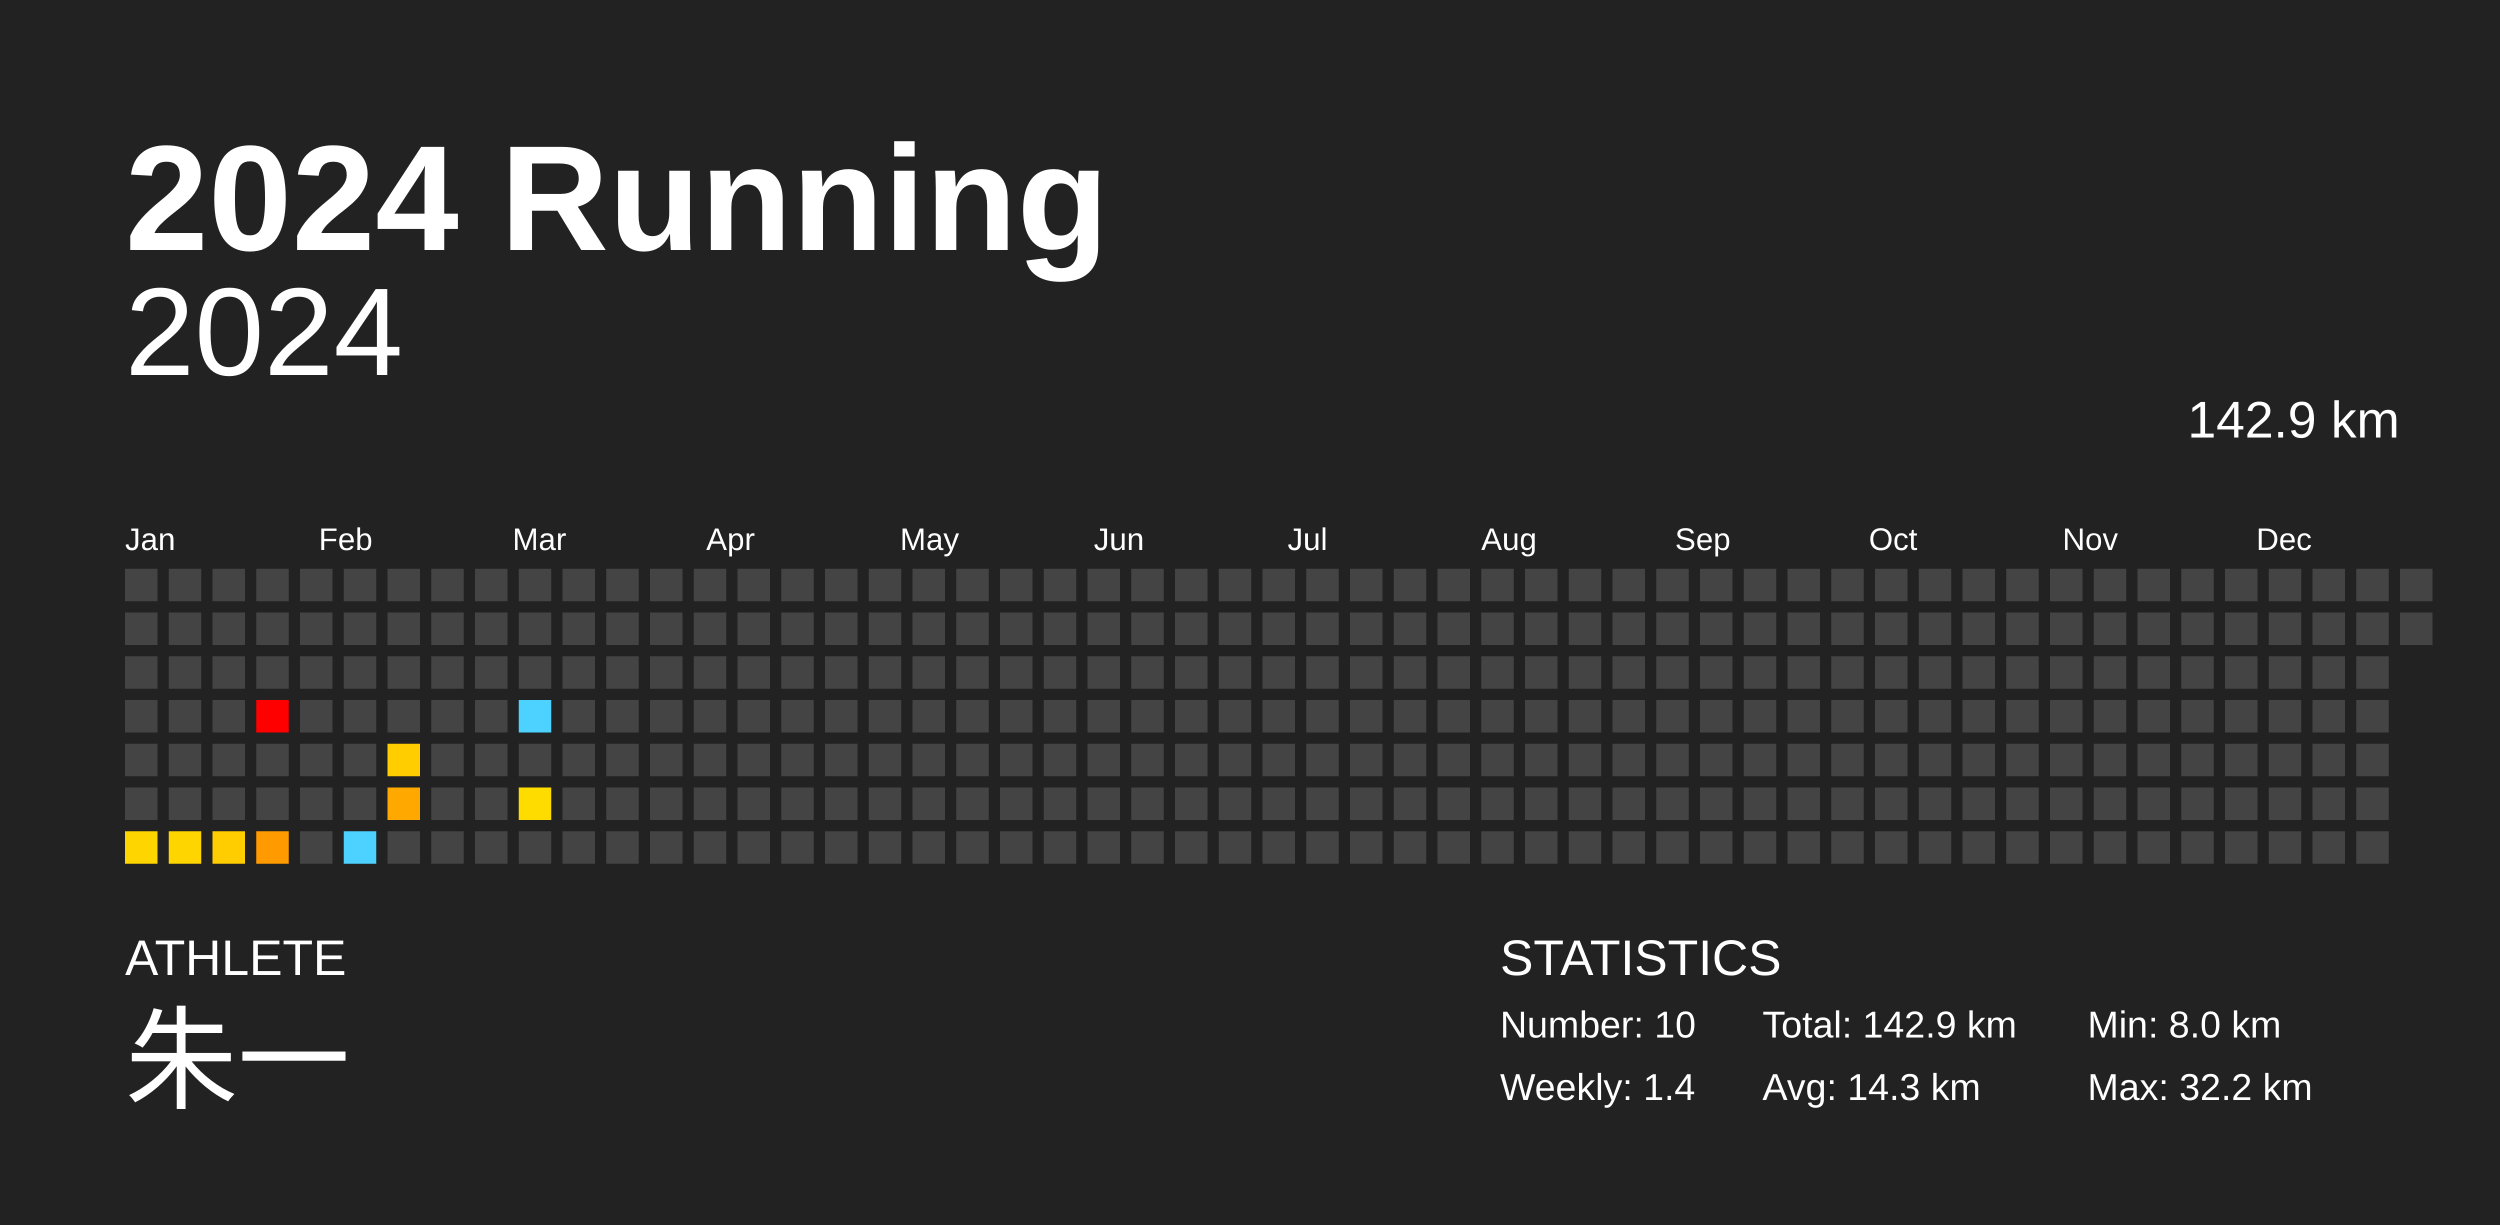
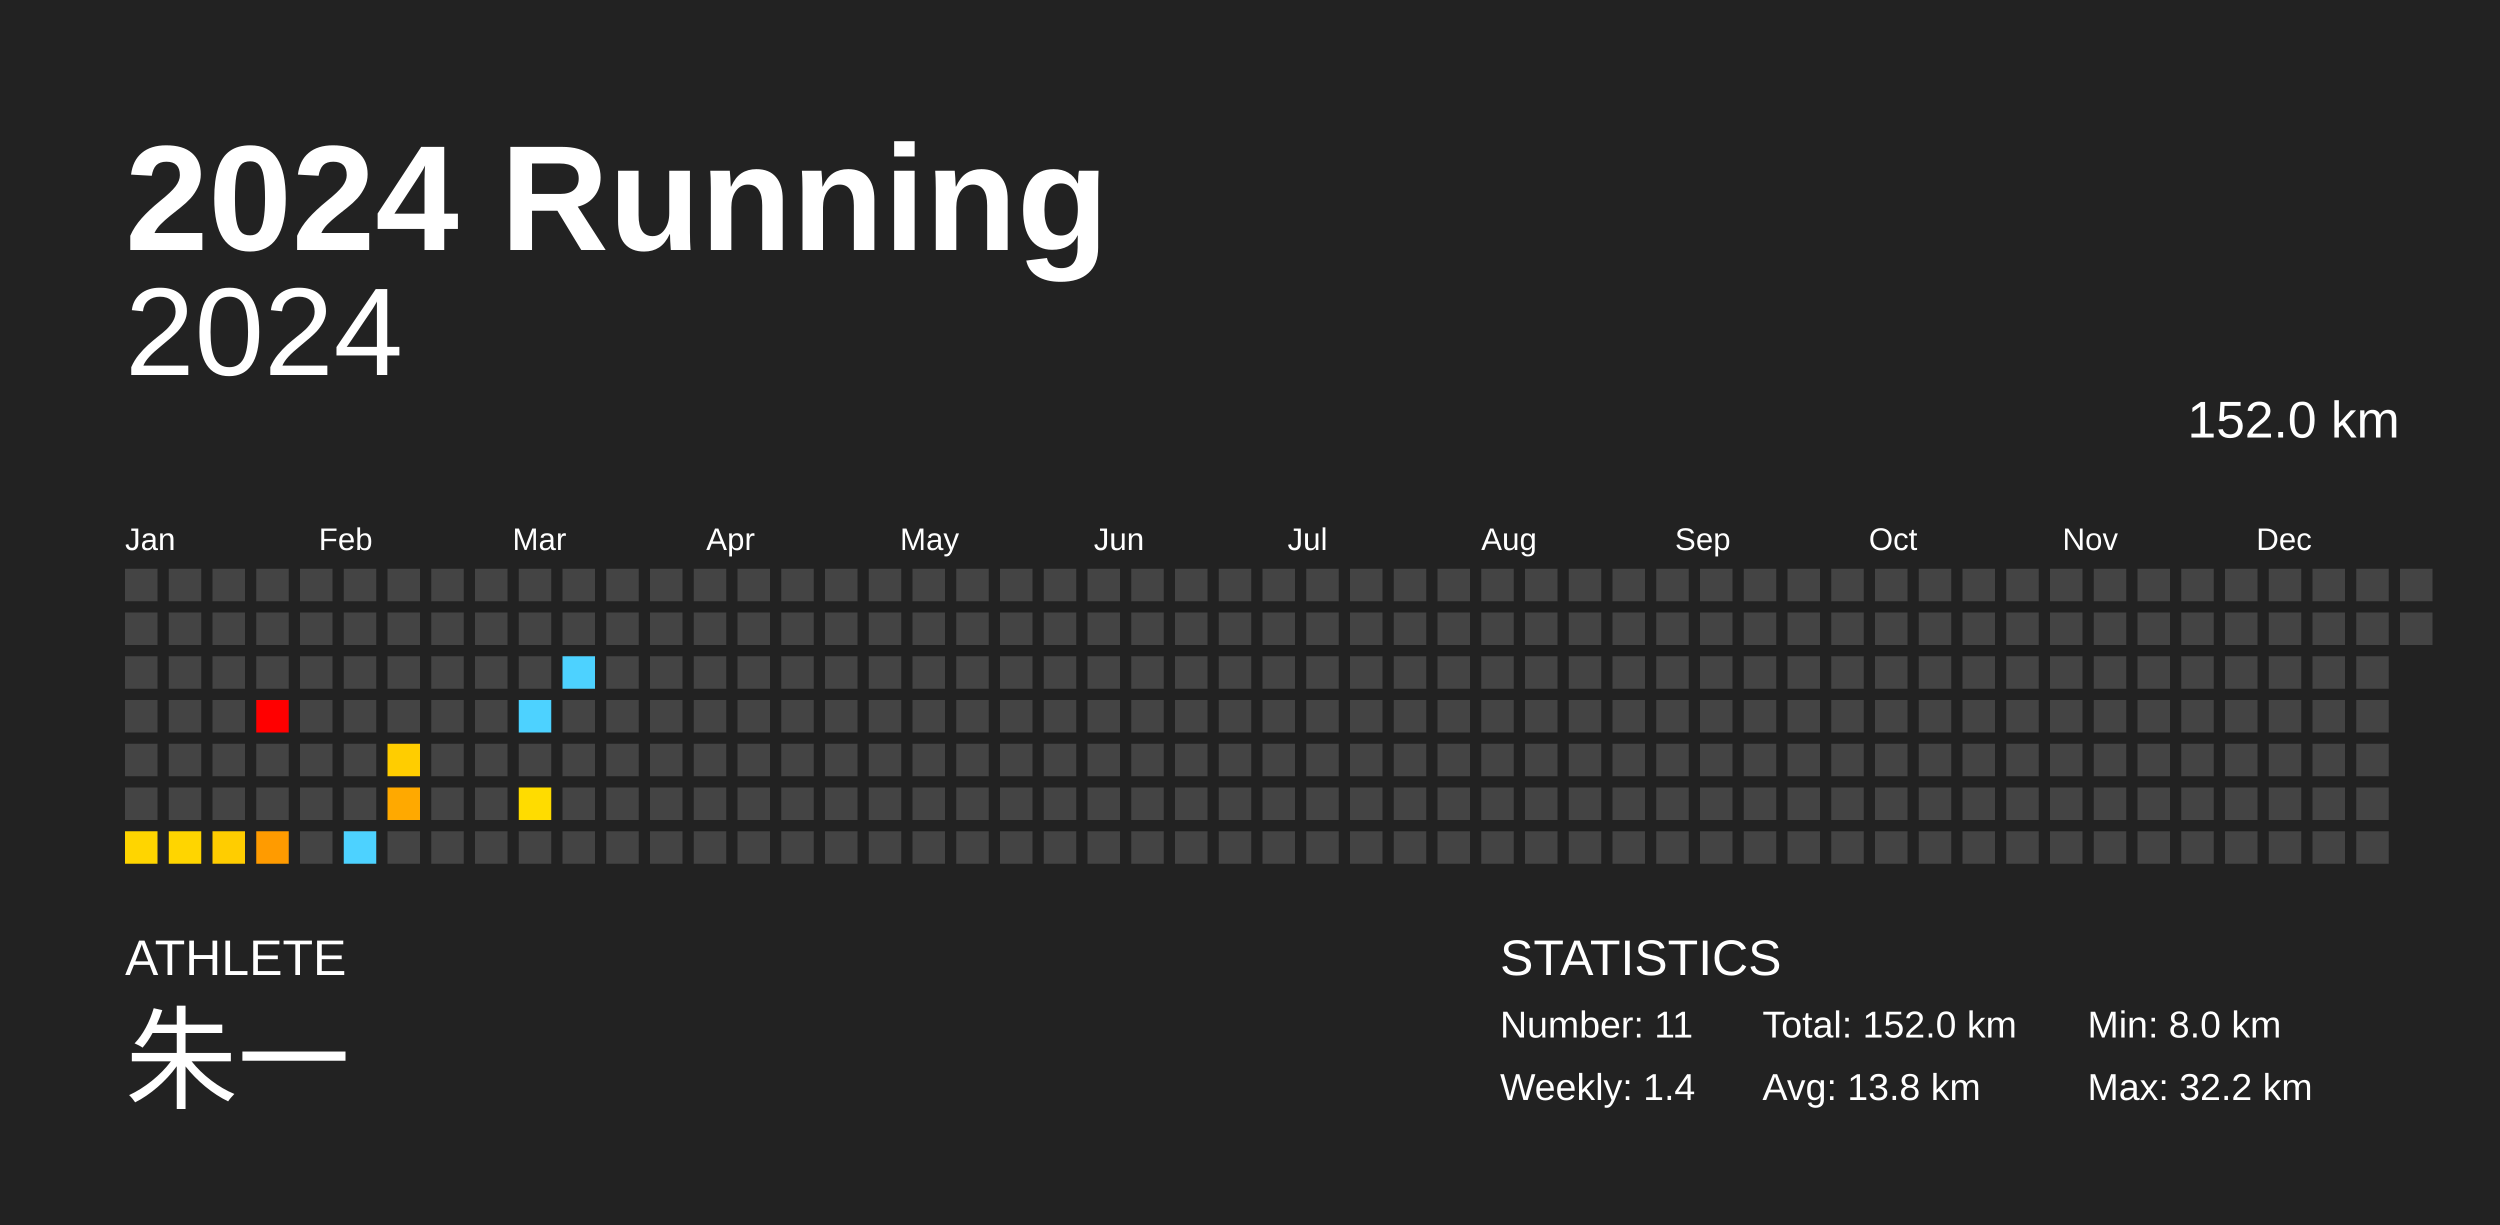
<svg xmlns="http://www.w3.org/2000/svg" baseProfile="full" height="98mm" version="1.1" viewBox="0,0,200,98" width="200mm">
  <defs />
  <rect fill="#222222" height="98" width="200" x="0" y="0" />
  <text fill="#FFFFFF" style="font-size:12px; font-family:Arial; font-weight:bold;" x="10" y="20">2024 Running</text>
  <text fill="#FFFFFF" style="font-size:4px; font-family:Arial" x="10" y="78">ATHLETE</text>
  <text fill="#FFFFFF" style="font-size:9px; font-family:Arial" x="10" y="88">朱一</text>
  <text fill="#FFFFFF" style="font-size:4px; font-family:Arial" x="120" y="78">STATISTICS</text>
-   <text fill="#FFFFFF" style="font-size:3px; font-family:Arial" x="120" y="83">Number: 10</text>
+   <text fill="#FFFFFF" style="font-size:3px; font-family:Arial" x="120" y="83">Number: 11</text>
  <text fill="#FFFFFF" style="font-size:3px; font-family:Arial" x="120" y="88">Weekly: 1.4</text>
-   <text fill="#FFFFFF" style="font-size:3px; font-family:Arial" x="141" y="83">Total: 142.9 km</text>
-   <text fill="#FFFFFF" style="font-size:3px; font-family:Arial" x="141" y="88">Avg: 14.3 km</text>
+   <text fill="#FFFFFF" style="font-size:3px; font-family:Arial" x="141" y="83">Total: 152.0 km</text>
+   <text fill="#FFFFFF" style="font-size:3px; font-family:Arial" x="141" y="88">Avg: 13.8 km</text>
  <text fill="#FFFFFF" style="font-size:3px; font-family:Arial" x="167" y="83">Min: 8.0 km</text>
  <text fill="#FFFFFF" style="font-size:3px; font-family:Arial" x="167" y="88">Max: 32.2 km</text>
  <text alignment-baseline="hanging" fill="#FFFFFF" style="font-size:10.0px; font-family:Arial;" x="10" y="30">2024</text>
-   <text alignment-baseline="hanging" fill="#FFFFFF" style="font-size:4.125px; font-family:Arial;" x="175" y="35">142.9 km</text>
+   <text alignment-baseline="hanging" fill="#FFFFFF" style="font-size:4.125px; font-family:Arial;" x="175" y="35">152.0 km</text>
  <text fill="#FFFFFF" style="font-size:2.5px; font-family:Arial" x="10.0" y="44">Jan</text>
  <text fill="#FFFFFF" style="font-size:2.5px; font-family:Arial" x="25.5" y="44">Feb</text>
  <text fill="#FFFFFF" style="font-size:2.5px; font-family:Arial" x="41.0" y="44">Mar</text>
  <text fill="#FFFFFF" style="font-size:2.5px; font-family:Arial" x="56.5" y="44">Apr</text>
  <text fill="#FFFFFF" style="font-size:2.5px; font-family:Arial" x="72.0" y="44">May</text>
  <text fill="#FFFFFF" style="font-size:2.5px; font-family:Arial" x="87.5" y="44">Jun</text>
  <text fill="#FFFFFF" style="font-size:2.5px; font-family:Arial" x="103.0" y="44">Jul</text>
  <text fill="#FFFFFF" style="font-size:2.5px; font-family:Arial" x="118.5" y="44">Aug</text>
  <text fill="#FFFFFF" style="font-size:2.5px; font-family:Arial" x="134.0" y="44">Sep</text>
  <text fill="#FFFFFF" style="font-size:2.5px; font-family:Arial" x="149.5" y="44">Oct</text>
  <text fill="#FFFFFF" style="font-size:2.5px; font-family:Arial" x="165.0" y="44">Nov</text>
  <text fill="#FFFFFF" style="font-size:2.5px; font-family:Arial" x="180.5" y="44">Dec</text>
  <rect fill="#444444" height="2.6" width="2.6" x="10.0" y="45.5" />
  <rect fill="#444444" height="2.6" width="2.6" x="10.0" y="49.0" />
  <rect fill="#444444" height="2.6" width="2.6" x="10.0" y="52.5" />
  <rect fill="#444444" height="2.6" width="2.6" x="10.0" y="56.0" />
  <rect fill="#444444" height="2.6" width="2.6" x="10.0" y="59.5" />
  <rect fill="#444444" height="2.6" width="2.6" x="10.0" y="63.0" />
  <rect fill="#ffd500" height="2.6" width="2.6" x="10.0" y="66.5" />
  <rect fill="#444444" height="2.6" width="2.6" x="13.5" y="45.5" />
  <rect fill="#444444" height="2.6" width="2.6" x="13.5" y="49.0" />
  <rect fill="#444444" height="2.6" width="2.6" x="13.5" y="52.5" />
  <rect fill="#444444" height="2.6" width="2.6" x="13.5" y="56.0" />
  <rect fill="#444444" height="2.6" width="2.6" x="13.5" y="59.5" />
  <rect fill="#444444" height="2.6" width="2.6" x="13.5" y="63.0" />
  <rect fill="#ffd500" height="2.6" width="2.6" x="13.5" y="66.5" />
  <rect fill="#444444" height="2.6" width="2.6" x="17.0" y="45.5" />
  <rect fill="#444444" height="2.6" width="2.6" x="17.0" y="49.0" />
  <rect fill="#444444" height="2.6" width="2.6" x="17.0" y="52.5" />
  <rect fill="#444444" height="2.6" width="2.6" x="17.0" y="56.0" />
  <rect fill="#444444" height="2.6" width="2.6" x="17.0" y="59.5" />
  <rect fill="#444444" height="2.6" width="2.6" x="17.0" y="63.0" />
  <rect fill="#ffcd00" height="2.6" width="2.6" x="17.0" y="66.5" />
  <rect fill="#444444" height="2.6" width="2.6" x="20.5" y="45.5" />
  <rect fill="#444444" height="2.6" width="2.6" x="20.5" y="49.0" />
  <rect fill="#444444" height="2.6" width="2.6" x="20.5" y="52.5" />
  <rect fill="red" height="2.6" width="2.6" x="20.5" y="56.0" />
  <rect fill="#444444" height="2.6" width="2.6" x="20.5" y="59.5" />
  <rect fill="#444444" height="2.6" width="2.6" x="20.5" y="63.0" />
  <rect fill="#ff9b00" height="2.6" width="2.6" x="20.5" y="66.5" />
  <rect fill="#444444" height="2.6" width="2.6" x="24.0" y="45.5" />
  <rect fill="#444444" height="2.6" width="2.6" x="24.0" y="49.0" />
  <rect fill="#444444" height="2.6" width="2.6" x="24.0" y="52.5" />
  <rect fill="#444444" height="2.6" width="2.6" x="24.0" y="56.0" />
  <rect fill="#444444" height="2.6" width="2.6" x="24.0" y="59.5" />
  <rect fill="#444444" height="2.6" width="2.6" x="24.0" y="63.0" />
  <rect fill="#444444" height="2.6" width="2.6" x="24.0" y="66.5" />
  <rect fill="#444444" height="2.6" width="2.6" x="27.5" y="45.5" />
  <rect fill="#444444" height="2.6" width="2.6" x="27.5" y="49.0" />
  <rect fill="#444444" height="2.6" width="2.6" x="27.5" y="52.5" />
  <rect fill="#444444" height="2.6" width="2.6" x="27.5" y="56.0" />
  <rect fill="#444444" height="2.6" width="2.6" x="27.5" y="59.5" />
  <rect fill="#444444" height="2.6" width="2.6" x="27.5" y="63.0" />
  <rect fill="#4dd2ff" height="2.6" width="2.6" x="27.5" y="66.5" />
  <rect fill="#444444" height="2.6" width="2.6" x="31.0" y="45.5" />
  <rect fill="#444444" height="2.6" width="2.6" x="31.0" y="49.0" />
  <rect fill="#444444" height="2.6" width="2.6" x="31.0" y="52.5" />
  <rect fill="#444444" height="2.6" width="2.6" x="31.0" y="56.0" />
  <rect fill="#ffcd00" height="2.6" width="2.6" x="31.0" y="59.5" />
  <rect fill="#ffa900" height="2.6" width="2.6" x="31.0" y="63.0" />
  <rect fill="#444444" height="2.6" width="2.6" x="31.0" y="66.5" />
  <rect fill="#444444" height="2.6" width="2.6" x="34.5" y="45.5" />
  <rect fill="#444444" height="2.6" width="2.6" x="34.5" y="49.0" />
  <rect fill="#444444" height="2.6" width="2.6" x="34.5" y="52.5" />
  <rect fill="#444444" height="2.6" width="2.6" x="34.5" y="56.0" />
  <rect fill="#444444" height="2.6" width="2.6" x="34.5" y="59.5" />
  <rect fill="#444444" height="2.6" width="2.6" x="34.5" y="63.0" />
  <rect fill="#444444" height="2.6" width="2.6" x="34.5" y="66.5" />
  <rect fill="#444444" height="2.6" width="2.6" x="38.0" y="45.5" />
  <rect fill="#444444" height="2.6" width="2.6" x="38.0" y="49.0" />
  <rect fill="#444444" height="2.6" width="2.6" x="38.0" y="52.5" />
  <rect fill="#444444" height="2.6" width="2.6" x="38.0" y="56.0" />
  <rect fill="#444444" height="2.6" width="2.6" x="38.0" y="59.5" />
  <rect fill="#444444" height="2.6" width="2.6" x="38.0" y="63.0" />
  <rect fill="#444444" height="2.6" width="2.6" x="38.0" y="66.5" />
  <rect fill="#444444" height="2.6" width="2.6" x="41.5" y="45.5" />
  <rect fill="#444444" height="2.6" width="2.6" x="41.5" y="49.0" />
  <rect fill="#444444" height="2.6" width="2.6" x="41.5" y="52.5" />
  <rect fill="#4dd2ff" height="2.6" width="2.6" x="41.5" y="56.0" />
  <rect fill="#444444" height="2.6" width="2.6" x="41.5" y="59.5" />
  <rect fill="#ffdc00" height="2.6" width="2.6" x="41.5" y="63.0" />
  <rect fill="#444444" height="2.6" width="2.6" x="41.5" y="66.5" />
  <rect fill="#444444" height="2.6" width="2.6" x="45.0" y="45.5" />
  <rect fill="#444444" height="2.6" width="2.6" x="45.0" y="49.0" />
-   <rect fill="#444444" height="2.6" width="2.6" x="45.0" y="52.5" />
+   <rect fill="#4dd2ff" height="2.6" width="2.6" x="45.0" y="52.5" />
  <rect fill="#444444" height="2.6" width="2.6" x="45.0" y="56.0" />
  <rect fill="#444444" height="2.6" width="2.6" x="45.0" y="59.5" />
  <rect fill="#444444" height="2.6" width="2.6" x="45.0" y="63.0" />
  <rect fill="#444444" height="2.6" width="2.6" x="45.0" y="66.5" />
  <rect fill="#444444" height="2.6" width="2.6" x="48.5" y="45.5" />
  <rect fill="#444444" height="2.6" width="2.6" x="48.5" y="49.0" />
  <rect fill="#444444" height="2.6" width="2.6" x="48.5" y="52.5" />
  <rect fill="#444444" height="2.6" width="2.6" x="48.5" y="56.0" />
  <rect fill="#444444" height="2.6" width="2.6" x="48.5" y="59.5" />
  <rect fill="#444444" height="2.6" width="2.6" x="48.5" y="63.0" />
  <rect fill="#444444" height="2.6" width="2.6" x="48.5" y="66.5" />
  <rect fill="#444444" height="2.6" width="2.6" x="52.0" y="45.5" />
  <rect fill="#444444" height="2.6" width="2.6" x="52.0" y="49.0" />
  <rect fill="#444444" height="2.6" width="2.6" x="52.0" y="52.5" />
  <rect fill="#444444" height="2.6" width="2.6" x="52.0" y="56.0" />
  <rect fill="#444444" height="2.6" width="2.6" x="52.0" y="59.5" />
  <rect fill="#444444" height="2.6" width="2.6" x="52.0" y="63.0" />
  <rect fill="#444444" height="2.6" width="2.6" x="52.0" y="66.5" />
  <rect fill="#444444" height="2.6" width="2.6" x="55.5" y="45.5" />
  <rect fill="#444444" height="2.6" width="2.6" x="55.5" y="49.0" />
  <rect fill="#444444" height="2.6" width="2.6" x="55.5" y="52.5" />
  <rect fill="#444444" height="2.6" width="2.6" x="55.5" y="56.0" />
  <rect fill="#444444" height="2.6" width="2.6" x="55.5" y="59.5" />
  <rect fill="#444444" height="2.6" width="2.6" x="55.5" y="63.0" />
  <rect fill="#444444" height="2.6" width="2.6" x="55.5" y="66.5" />
  <rect fill="#444444" height="2.6" width="2.6" x="59.0" y="45.5" />
  <rect fill="#444444" height="2.6" width="2.6" x="59.0" y="49.0" />
  <rect fill="#444444" height="2.6" width="2.6" x="59.0" y="52.5" />
  <rect fill="#444444" height="2.6" width="2.6" x="59.0" y="56.0" />
  <rect fill="#444444" height="2.6" width="2.6" x="59.0" y="59.5" />
  <rect fill="#444444" height="2.6" width="2.6" x="59.0" y="63.0" />
  <rect fill="#444444" height="2.6" width="2.6" x="59.0" y="66.5" />
  <rect fill="#444444" height="2.6" width="2.6" x="62.5" y="45.5" />
  <rect fill="#444444" height="2.6" width="2.6" x="62.5" y="49.0" />
  <rect fill="#444444" height="2.6" width="2.6" x="62.5" y="52.5" />
  <rect fill="#444444" height="2.6" width="2.6" x="62.5" y="56.0" />
  <rect fill="#444444" height="2.6" width="2.6" x="62.5" y="59.5" />
  <rect fill="#444444" height="2.6" width="2.6" x="62.5" y="63.0" />
  <rect fill="#444444" height="2.6" width="2.6" x="62.5" y="66.5" />
  <rect fill="#444444" height="2.6" width="2.6" x="66.0" y="45.5" />
  <rect fill="#444444" height="2.6" width="2.6" x="66.0" y="49.0" />
  <rect fill="#444444" height="2.6" width="2.6" x="66.0" y="52.5" />
  <rect fill="#444444" height="2.6" width="2.6" x="66.0" y="56.0" />
  <rect fill="#444444" height="2.6" width="2.6" x="66.0" y="59.5" />
  <rect fill="#444444" height="2.6" width="2.6" x="66.0" y="63.0" />
  <rect fill="#444444" height="2.6" width="2.6" x="66.0" y="66.5" />
  <rect fill="#444444" height="2.6" width="2.6" x="69.5" y="45.5" />
  <rect fill="#444444" height="2.6" width="2.6" x="69.5" y="49.0" />
  <rect fill="#444444" height="2.6" width="2.6" x="69.5" y="52.5" />
  <rect fill="#444444" height="2.6" width="2.6" x="69.5" y="56.0" />
  <rect fill="#444444" height="2.6" width="2.6" x="69.5" y="59.5" />
  <rect fill="#444444" height="2.6" width="2.6" x="69.5" y="63.0" />
  <rect fill="#444444" height="2.6" width="2.6" x="69.5" y="66.5" />
  <rect fill="#444444" height="2.6" width="2.6" x="73.0" y="45.5" />
  <rect fill="#444444" height="2.6" width="2.6" x="73.0" y="49.0" />
  <rect fill="#444444" height="2.6" width="2.6" x="73.0" y="52.5" />
  <rect fill="#444444" height="2.6" width="2.6" x="73.0" y="56.0" />
  <rect fill="#444444" height="2.6" width="2.6" x="73.0" y="59.5" />
  <rect fill="#444444" height="2.6" width="2.6" x="73.0" y="63.0" />
  <rect fill="#444444" height="2.6" width="2.6" x="73.0" y="66.5" />
  <rect fill="#444444" height="2.6" width="2.6" x="76.5" y="45.5" />
  <rect fill="#444444" height="2.6" width="2.6" x="76.5" y="49.0" />
  <rect fill="#444444" height="2.6" width="2.6" x="76.5" y="52.5" />
  <rect fill="#444444" height="2.6" width="2.6" x="76.5" y="56.0" />
  <rect fill="#444444" height="2.6" width="2.6" x="76.5" y="59.5" />
  <rect fill="#444444" height="2.6" width="2.6" x="76.5" y="63.0" />
  <rect fill="#444444" height="2.6" width="2.6" x="76.5" y="66.5" />
  <rect fill="#444444" height="2.6" width="2.6" x="80.0" y="45.5" />
  <rect fill="#444444" height="2.6" width="2.6" x="80.0" y="49.0" />
  <rect fill="#444444" height="2.6" width="2.6" x="80.0" y="52.5" />
  <rect fill="#444444" height="2.6" width="2.6" x="80.0" y="56.0" />
  <rect fill="#444444" height="2.6" width="2.6" x="80.0" y="59.5" />
  <rect fill="#444444" height="2.6" width="2.6" x="80.0" y="63.0" />
  <rect fill="#444444" height="2.6" width="2.6" x="80.0" y="66.5" />
  <rect fill="#444444" height="2.6" width="2.6" x="83.5" y="45.5" />
  <rect fill="#444444" height="2.6" width="2.6" x="83.5" y="49.0" />
  <rect fill="#444444" height="2.6" width="2.6" x="83.5" y="52.5" />
  <rect fill="#444444" height="2.6" width="2.6" x="83.5" y="56.0" />
  <rect fill="#444444" height="2.6" width="2.6" x="83.5" y="59.5" />
  <rect fill="#444444" height="2.6" width="2.6" x="83.5" y="63.0" />
  <rect fill="#444444" height="2.6" width="2.6" x="83.5" y="66.5" />
  <rect fill="#444444" height="2.6" width="2.6" x="87.0" y="45.5" />
  <rect fill="#444444" height="2.6" width="2.6" x="87.0" y="49.0" />
  <rect fill="#444444" height="2.6" width="2.6" x="87.0" y="52.5" />
  <rect fill="#444444" height="2.6" width="2.6" x="87.0" y="56.0" />
  <rect fill="#444444" height="2.6" width="2.6" x="87.0" y="59.5" />
  <rect fill="#444444" height="2.6" width="2.6" x="87.0" y="63.0" />
  <rect fill="#444444" height="2.6" width="2.6" x="87.0" y="66.5" />
  <rect fill="#444444" height="2.6" width="2.6" x="90.5" y="45.5" />
  <rect fill="#444444" height="2.6" width="2.6" x="90.5" y="49.0" />
  <rect fill="#444444" height="2.6" width="2.6" x="90.5" y="52.5" />
  <rect fill="#444444" height="2.6" width="2.6" x="90.5" y="56.0" />
  <rect fill="#444444" height="2.6" width="2.6" x="90.5" y="59.5" />
  <rect fill="#444444" height="2.6" width="2.6" x="90.5" y="63.0" />
  <rect fill="#444444" height="2.6" width="2.6" x="90.5" y="66.5" />
  <rect fill="#444444" height="2.6" width="2.6" x="94.0" y="45.5" />
  <rect fill="#444444" height="2.6" width="2.6" x="94.0" y="49.0" />
  <rect fill="#444444" height="2.6" width="2.6" x="94.0" y="52.5" />
  <rect fill="#444444" height="2.6" width="2.6" x="94.0" y="56.0" />
  <rect fill="#444444" height="2.6" width="2.6" x="94.0" y="59.5" />
  <rect fill="#444444" height="2.6" width="2.6" x="94.0" y="63.0" />
  <rect fill="#444444" height="2.6" width="2.6" x="94.0" y="66.5" />
  <rect fill="#444444" height="2.6" width="2.6" x="97.5" y="45.5" />
  <rect fill="#444444" height="2.6" width="2.6" x="97.5" y="49.0" />
  <rect fill="#444444" height="2.6" width="2.6" x="97.5" y="52.5" />
  <rect fill="#444444" height="2.6" width="2.6" x="97.5" y="56.0" />
  <rect fill="#444444" height="2.6" width="2.6" x="97.5" y="59.5" />
  <rect fill="#444444" height="2.6" width="2.6" x="97.5" y="63.0" />
  <rect fill="#444444" height="2.6" width="2.6" x="97.5" y="66.5" />
  <rect fill="#444444" height="2.6" width="2.6" x="101.0" y="45.5" />
  <rect fill="#444444" height="2.6" width="2.6" x="101.0" y="49.0" />
  <rect fill="#444444" height="2.6" width="2.6" x="101.0" y="52.5" />
  <rect fill="#444444" height="2.6" width="2.6" x="101.0" y="56.0" />
  <rect fill="#444444" height="2.6" width="2.6" x="101.0" y="59.5" />
  <rect fill="#444444" height="2.6" width="2.6" x="101.0" y="63.0" />
  <rect fill="#444444" height="2.6" width="2.6" x="101.0" y="66.5" />
  <rect fill="#444444" height="2.6" width="2.6" x="104.5" y="45.5" />
  <rect fill="#444444" height="2.6" width="2.6" x="104.5" y="49.0" />
  <rect fill="#444444" height="2.6" width="2.6" x="104.5" y="52.5" />
  <rect fill="#444444" height="2.6" width="2.6" x="104.5" y="56.0" />
  <rect fill="#444444" height="2.6" width="2.6" x="104.5" y="59.5" />
  <rect fill="#444444" height="2.6" width="2.6" x="104.5" y="63.0" />
  <rect fill="#444444" height="2.6" width="2.6" x="104.5" y="66.5" />
  <rect fill="#444444" height="2.6" width="2.6" x="108.0" y="45.5" />
  <rect fill="#444444" height="2.6" width="2.6" x="108.0" y="49.0" />
  <rect fill="#444444" height="2.6" width="2.6" x="108.0" y="52.5" />
  <rect fill="#444444" height="2.6" width="2.6" x="108.0" y="56.0" />
  <rect fill="#444444" height="2.6" width="2.6" x="108.0" y="59.5" />
  <rect fill="#444444" height="2.6" width="2.6" x="108.0" y="63.0" />
  <rect fill="#444444" height="2.6" width="2.6" x="108.0" y="66.5" />
  <rect fill="#444444" height="2.6" width="2.6" x="111.5" y="45.5" />
  <rect fill="#444444" height="2.6" width="2.6" x="111.5" y="49.0" />
  <rect fill="#444444" height="2.6" width="2.6" x="111.5" y="52.5" />
  <rect fill="#444444" height="2.6" width="2.6" x="111.5" y="56.0" />
  <rect fill="#444444" height="2.6" width="2.6" x="111.5" y="59.5" />
  <rect fill="#444444" height="2.6" width="2.6" x="111.5" y="63.0" />
  <rect fill="#444444" height="2.6" width="2.6" x="111.5" y="66.5" />
  <rect fill="#444444" height="2.6" width="2.6" x="115.0" y="45.5" />
  <rect fill="#444444" height="2.6" width="2.6" x="115.0" y="49.0" />
  <rect fill="#444444" height="2.6" width="2.6" x="115.0" y="52.5" />
  <rect fill="#444444" height="2.6" width="2.6" x="115.0" y="56.0" />
  <rect fill="#444444" height="2.6" width="2.6" x="115.0" y="59.5" />
  <rect fill="#444444" height="2.6" width="2.6" x="115.0" y="63.0" />
  <rect fill="#444444" height="2.6" width="2.6" x="115.0" y="66.5" />
  <rect fill="#444444" height="2.6" width="2.6" x="118.5" y="45.5" />
  <rect fill="#444444" height="2.6" width="2.6" x="118.5" y="49.0" />
  <rect fill="#444444" height="2.6" width="2.6" x="118.5" y="52.5" />
  <rect fill="#444444" height="2.6" width="2.6" x="118.5" y="56.0" />
  <rect fill="#444444" height="2.6" width="2.6" x="118.5" y="59.5" />
  <rect fill="#444444" height="2.6" width="2.6" x="118.5" y="63.0" />
  <rect fill="#444444" height="2.6" width="2.6" x="118.5" y="66.5" />
  <rect fill="#444444" height="2.6" width="2.6" x="122.0" y="45.5" />
  <rect fill="#444444" height="2.6" width="2.6" x="122.0" y="49.0" />
  <rect fill="#444444" height="2.6" width="2.6" x="122.0" y="52.5" />
  <rect fill="#444444" height="2.6" width="2.6" x="122.0" y="56.0" />
  <rect fill="#444444" height="2.6" width="2.6" x="122.0" y="59.5" />
  <rect fill="#444444" height="2.6" width="2.6" x="122.0" y="63.0" />
  <rect fill="#444444" height="2.6" width="2.6" x="122.0" y="66.5" />
  <rect fill="#444444" height="2.6" width="2.6" x="125.5" y="45.5" />
  <rect fill="#444444" height="2.6" width="2.6" x="125.5" y="49.0" />
  <rect fill="#444444" height="2.6" width="2.6" x="125.5" y="52.5" />
  <rect fill="#444444" height="2.6" width="2.6" x="125.5" y="56.0" />
  <rect fill="#444444" height="2.6" width="2.6" x="125.5" y="59.5" />
  <rect fill="#444444" height="2.6" width="2.6" x="125.5" y="63.0" />
  <rect fill="#444444" height="2.6" width="2.6" x="125.5" y="66.5" />
  <rect fill="#444444" height="2.6" width="2.6" x="129.0" y="45.5" />
  <rect fill="#444444" height="2.6" width="2.6" x="129.0" y="49.0" />
  <rect fill="#444444" height="2.6" width="2.6" x="129.0" y="52.5" />
  <rect fill="#444444" height="2.6" width="2.6" x="129.0" y="56.0" />
  <rect fill="#444444" height="2.6" width="2.6" x="129.0" y="59.5" />
  <rect fill="#444444" height="2.6" width="2.6" x="129.0" y="63.0" />
  <rect fill="#444444" height="2.6" width="2.6" x="129.0" y="66.5" />
  <rect fill="#444444" height="2.6" width="2.6" x="132.5" y="45.5" />
  <rect fill="#444444" height="2.6" width="2.6" x="132.5" y="49.0" />
  <rect fill="#444444" height="2.6" width="2.6" x="132.5" y="52.5" />
  <rect fill="#444444" height="2.6" width="2.6" x="132.5" y="56.0" />
  <rect fill="#444444" height="2.6" width="2.6" x="132.5" y="59.5" />
  <rect fill="#444444" height="2.6" width="2.6" x="132.5" y="63.0" />
  <rect fill="#444444" height="2.6" width="2.6" x="132.5" y="66.5" />
  <rect fill="#444444" height="2.6" width="2.6" x="136.0" y="45.5" />
  <rect fill="#444444" height="2.6" width="2.6" x="136.0" y="49.0" />
  <rect fill="#444444" height="2.6" width="2.6" x="136.0" y="52.5" />
  <rect fill="#444444" height="2.6" width="2.6" x="136.0" y="56.0" />
  <rect fill="#444444" height="2.6" width="2.6" x="136.0" y="59.5" />
  <rect fill="#444444" height="2.6" width="2.6" x="136.0" y="63.0" />
  <rect fill="#444444" height="2.6" width="2.6" x="136.0" y="66.5" />
  <rect fill="#444444" height="2.6" width="2.6" x="139.5" y="45.5" />
  <rect fill="#444444" height="2.6" width="2.6" x="139.5" y="49.0" />
  <rect fill="#444444" height="2.6" width="2.6" x="139.5" y="52.5" />
  <rect fill="#444444" height="2.6" width="2.6" x="139.5" y="56.0" />
  <rect fill="#444444" height="2.6" width="2.6" x="139.5" y="59.5" />
  <rect fill="#444444" height="2.6" width="2.6" x="139.5" y="63.0" />
  <rect fill="#444444" height="2.6" width="2.6" x="139.5" y="66.5" />
  <rect fill="#444444" height="2.6" width="2.6" x="143.0" y="45.5" />
  <rect fill="#444444" height="2.6" width="2.6" x="143.0" y="49.0" />
  <rect fill="#444444" height="2.6" width="2.6" x="143.0" y="52.5" />
  <rect fill="#444444" height="2.6" width="2.6" x="143.0" y="56.0" />
  <rect fill="#444444" height="2.6" width="2.6" x="143.0" y="59.5" />
  <rect fill="#444444" height="2.6" width="2.6" x="143.0" y="63.0" />
  <rect fill="#444444" height="2.6" width="2.6" x="143.0" y="66.5" />
  <rect fill="#444444" height="2.6" width="2.6" x="146.5" y="45.5" />
  <rect fill="#444444" height="2.6" width="2.6" x="146.5" y="49.0" />
  <rect fill="#444444" height="2.6" width="2.6" x="146.5" y="52.5" />
  <rect fill="#444444" height="2.6" width="2.6" x="146.5" y="56.0" />
  <rect fill="#444444" height="2.6" width="2.6" x="146.5" y="59.5" />
  <rect fill="#444444" height="2.6" width="2.6" x="146.5" y="63.0" />
  <rect fill="#444444" height="2.6" width="2.6" x="146.5" y="66.5" />
  <rect fill="#444444" height="2.6" width="2.6" x="150.0" y="45.5" />
  <rect fill="#444444" height="2.6" width="2.6" x="150.0" y="49.0" />
  <rect fill="#444444" height="2.6" width="2.6" x="150.0" y="52.5" />
  <rect fill="#444444" height="2.6" width="2.6" x="150.0" y="56.0" />
  <rect fill="#444444" height="2.6" width="2.6" x="150.0" y="59.5" />
  <rect fill="#444444" height="2.6" width="2.6" x="150.0" y="63.0" />
  <rect fill="#444444" height="2.6" width="2.6" x="150.0" y="66.5" />
  <rect fill="#444444" height="2.6" width="2.6" x="153.5" y="45.5" />
  <rect fill="#444444" height="2.6" width="2.6" x="153.5" y="49.0" />
  <rect fill="#444444" height="2.6" width="2.6" x="153.5" y="52.5" />
  <rect fill="#444444" height="2.6" width="2.6" x="153.5" y="56.0" />
  <rect fill="#444444" height="2.6" width="2.6" x="153.5" y="59.5" />
  <rect fill="#444444" height="2.6" width="2.6" x="153.5" y="63.0" />
  <rect fill="#444444" height="2.6" width="2.6" x="153.5" y="66.5" />
  <rect fill="#444444" height="2.6" width="2.6" x="157.0" y="45.5" />
  <rect fill="#444444" height="2.6" width="2.6" x="157.0" y="49.0" />
  <rect fill="#444444" height="2.6" width="2.6" x="157.0" y="52.5" />
  <rect fill="#444444" height="2.6" width="2.6" x="157.0" y="56.0" />
  <rect fill="#444444" height="2.6" width="2.6" x="157.0" y="59.5" />
  <rect fill="#444444" height="2.6" width="2.6" x="157.0" y="63.0" />
  <rect fill="#444444" height="2.6" width="2.6" x="157.0" y="66.5" />
  <rect fill="#444444" height="2.6" width="2.6" x="160.5" y="45.5" />
  <rect fill="#444444" height="2.6" width="2.6" x="160.5" y="49.0" />
  <rect fill="#444444" height="2.6" width="2.6" x="160.5" y="52.5" />
  <rect fill="#444444" height="2.6" width="2.6" x="160.5" y="56.0" />
  <rect fill="#444444" height="2.6" width="2.6" x="160.5" y="59.5" />
  <rect fill="#444444" height="2.6" width="2.6" x="160.5" y="63.0" />
  <rect fill="#444444" height="2.6" width="2.6" x="160.5" y="66.5" />
  <rect fill="#444444" height="2.6" width="2.6" x="164.0" y="45.5" />
  <rect fill="#444444" height="2.6" width="2.6" x="164.0" y="49.0" />
  <rect fill="#444444" height="2.6" width="2.6" x="164.0" y="52.5" />
  <rect fill="#444444" height="2.6" width="2.6" x="164.0" y="56.0" />
  <rect fill="#444444" height="2.6" width="2.6" x="164.0" y="59.5" />
  <rect fill="#444444" height="2.6" width="2.6" x="164.0" y="63.0" />
  <rect fill="#444444" height="2.6" width="2.6" x="164.0" y="66.5" />
  <rect fill="#444444" height="2.6" width="2.6" x="167.5" y="45.5" />
  <rect fill="#444444" height="2.6" width="2.6" x="167.5" y="49.0" />
  <rect fill="#444444" height="2.6" width="2.6" x="167.5" y="52.5" />
  <rect fill="#444444" height="2.6" width="2.6" x="167.5" y="56.0" />
  <rect fill="#444444" height="2.6" width="2.6" x="167.5" y="59.5" />
  <rect fill="#444444" height="2.6" width="2.6" x="167.5" y="63.0" />
  <rect fill="#444444" height="2.6" width="2.6" x="167.5" y="66.5" />
  <rect fill="#444444" height="2.6" width="2.6" x="171.0" y="45.5" />
  <rect fill="#444444" height="2.6" width="2.6" x="171.0" y="49.0" />
  <rect fill="#444444" height="2.6" width="2.6" x="171.0" y="52.5" />
  <rect fill="#444444" height="2.6" width="2.6" x="171.0" y="56.0" />
  <rect fill="#444444" height="2.6" width="2.6" x="171.0" y="59.5" />
  <rect fill="#444444" height="2.6" width="2.6" x="171.0" y="63.0" />
  <rect fill="#444444" height="2.6" width="2.6" x="171.0" y="66.5" />
  <rect fill="#444444" height="2.6" width="2.6" x="174.5" y="45.5" />
  <rect fill="#444444" height="2.6" width="2.6" x="174.5" y="49.0" />
  <rect fill="#444444" height="2.6" width="2.6" x="174.5" y="52.5" />
  <rect fill="#444444" height="2.6" width="2.6" x="174.5" y="56.0" />
  <rect fill="#444444" height="2.6" width="2.6" x="174.5" y="59.5" />
  <rect fill="#444444" height="2.6" width="2.6" x="174.5" y="63.0" />
  <rect fill="#444444" height="2.6" width="2.6" x="174.5" y="66.5" />
  <rect fill="#444444" height="2.6" width="2.6" x="178.0" y="45.5" />
  <rect fill="#444444" height="2.6" width="2.6" x="178.0" y="49.0" />
  <rect fill="#444444" height="2.6" width="2.6" x="178.0" y="52.5" />
  <rect fill="#444444" height="2.6" width="2.6" x="178.0" y="56.0" />
  <rect fill="#444444" height="2.6" width="2.6" x="178.0" y="59.5" />
  <rect fill="#444444" height="2.6" width="2.6" x="178.0" y="63.0" />
  <rect fill="#444444" height="2.6" width="2.6" x="178.0" y="66.5" />
  <rect fill="#444444" height="2.6" width="2.6" x="181.5" y="45.5" />
  <rect fill="#444444" height="2.6" width="2.6" x="181.5" y="49.0" />
  <rect fill="#444444" height="2.6" width="2.6" x="181.5" y="52.5" />
  <rect fill="#444444" height="2.6" width="2.6" x="181.5" y="56.0" />
  <rect fill="#444444" height="2.6" width="2.6" x="181.5" y="59.5" />
  <rect fill="#444444" height="2.6" width="2.6" x="181.5" y="63.0" />
  <rect fill="#444444" height="2.6" width="2.6" x="181.5" y="66.5" />
  <rect fill="#444444" height="2.6" width="2.6" x="185.0" y="45.5" />
  <rect fill="#444444" height="2.6" width="2.6" x="185.0" y="49.0" />
  <rect fill="#444444" height="2.6" width="2.6" x="185.0" y="52.5" />
  <rect fill="#444444" height="2.6" width="2.6" x="185.0" y="56.0" />
  <rect fill="#444444" height="2.6" width="2.6" x="185.0" y="59.5" />
  <rect fill="#444444" height="2.6" width="2.6" x="185.0" y="63.0" />
  <rect fill="#444444" height="2.6" width="2.6" x="185.0" y="66.5" />
  <rect fill="#444444" height="2.6" width="2.6" x="188.5" y="45.5" />
  <rect fill="#444444" height="2.6" width="2.6" x="188.5" y="49.0" />
  <rect fill="#444444" height="2.6" width="2.6" x="188.5" y="52.5" />
  <rect fill="#444444" height="2.6" width="2.6" x="188.5" y="56.0" />
  <rect fill="#444444" height="2.6" width="2.6" x="188.5" y="59.5" />
  <rect fill="#444444" height="2.6" width="2.6" x="188.5" y="63.0" />
  <rect fill="#444444" height="2.6" width="2.6" x="188.5" y="66.5" />
  <rect fill="#444444" height="2.6" width="2.6" x="192.0" y="45.5" />
  <rect fill="#444444" height="2.6" width="2.6" x="192.0" y="49.0" />
</svg>
